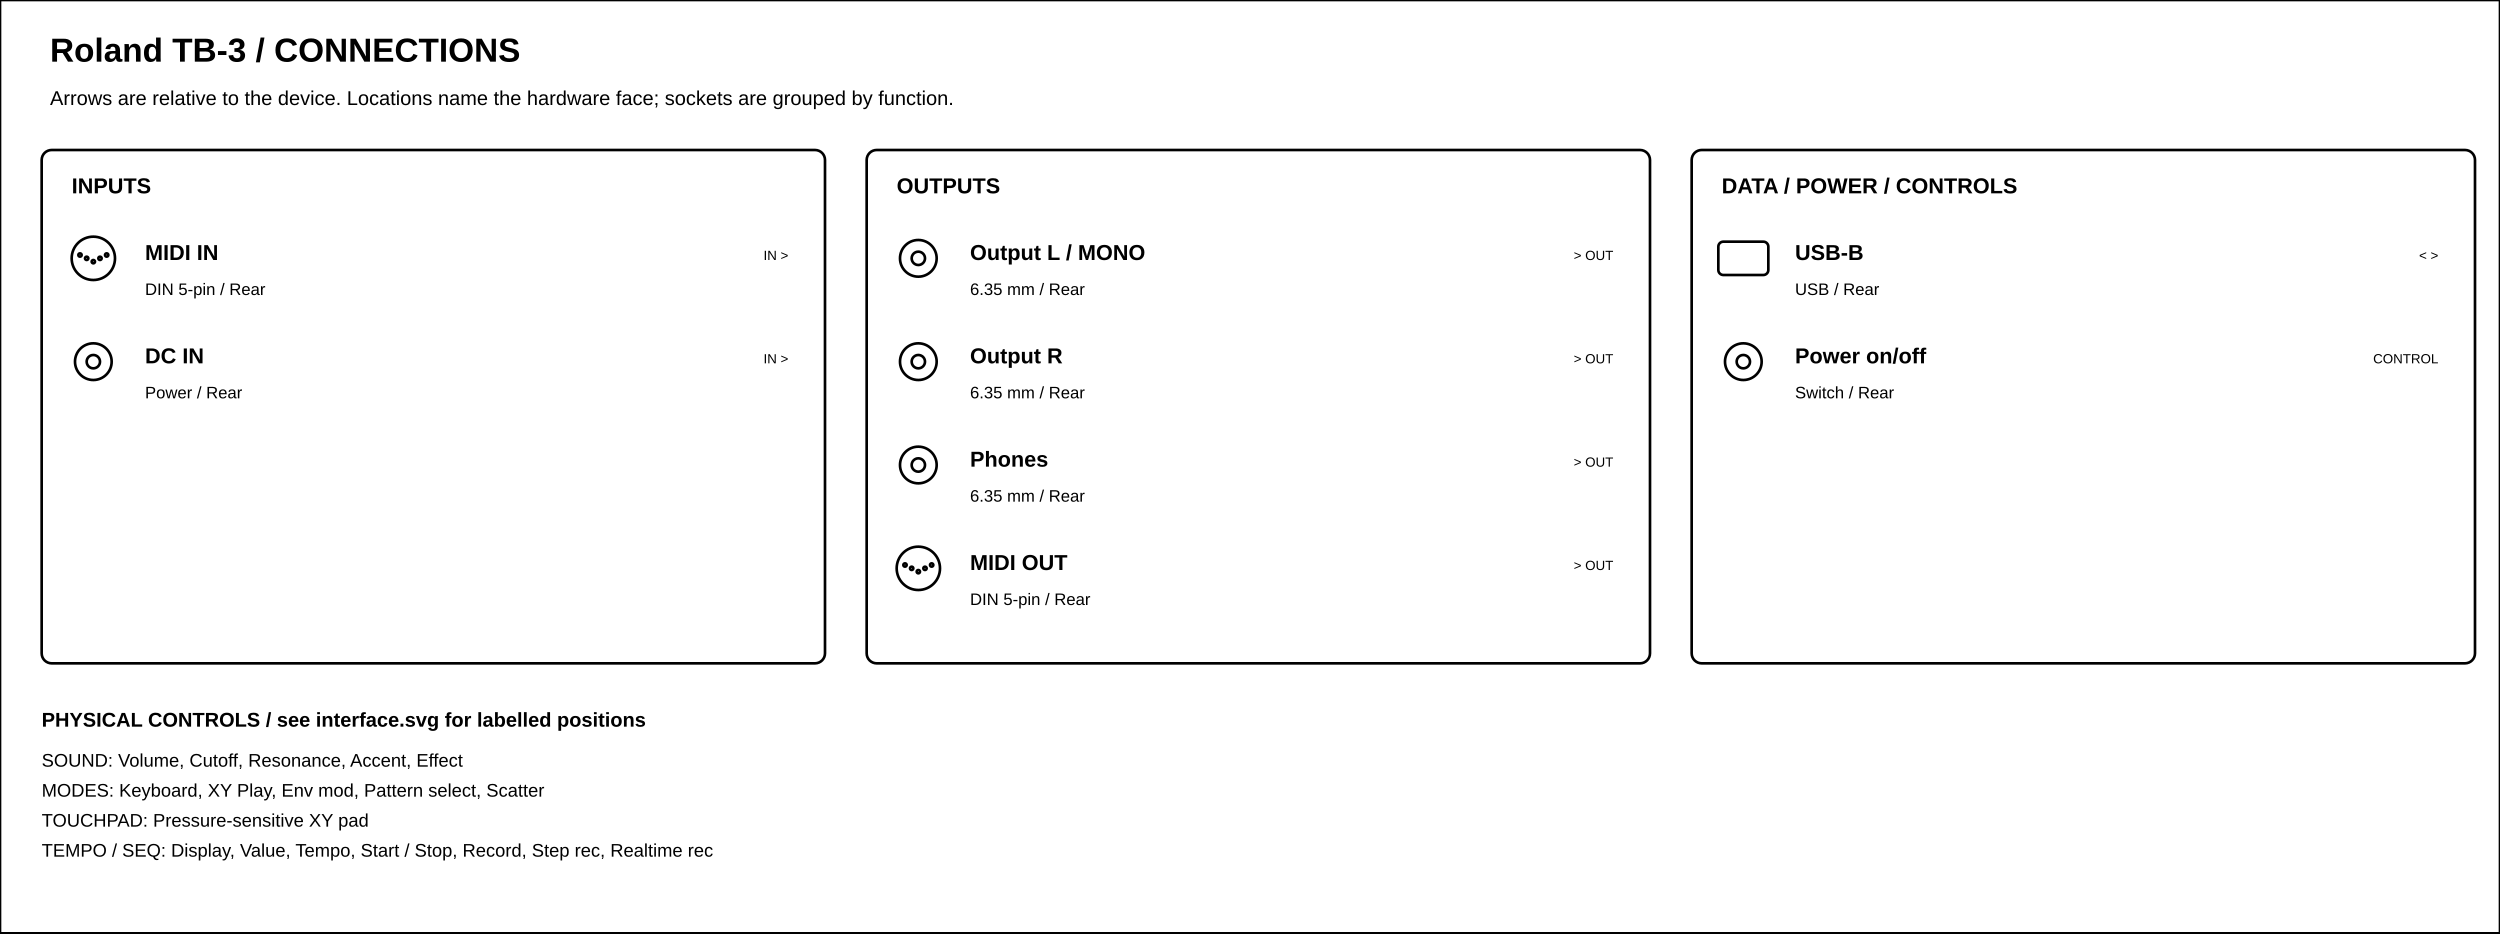
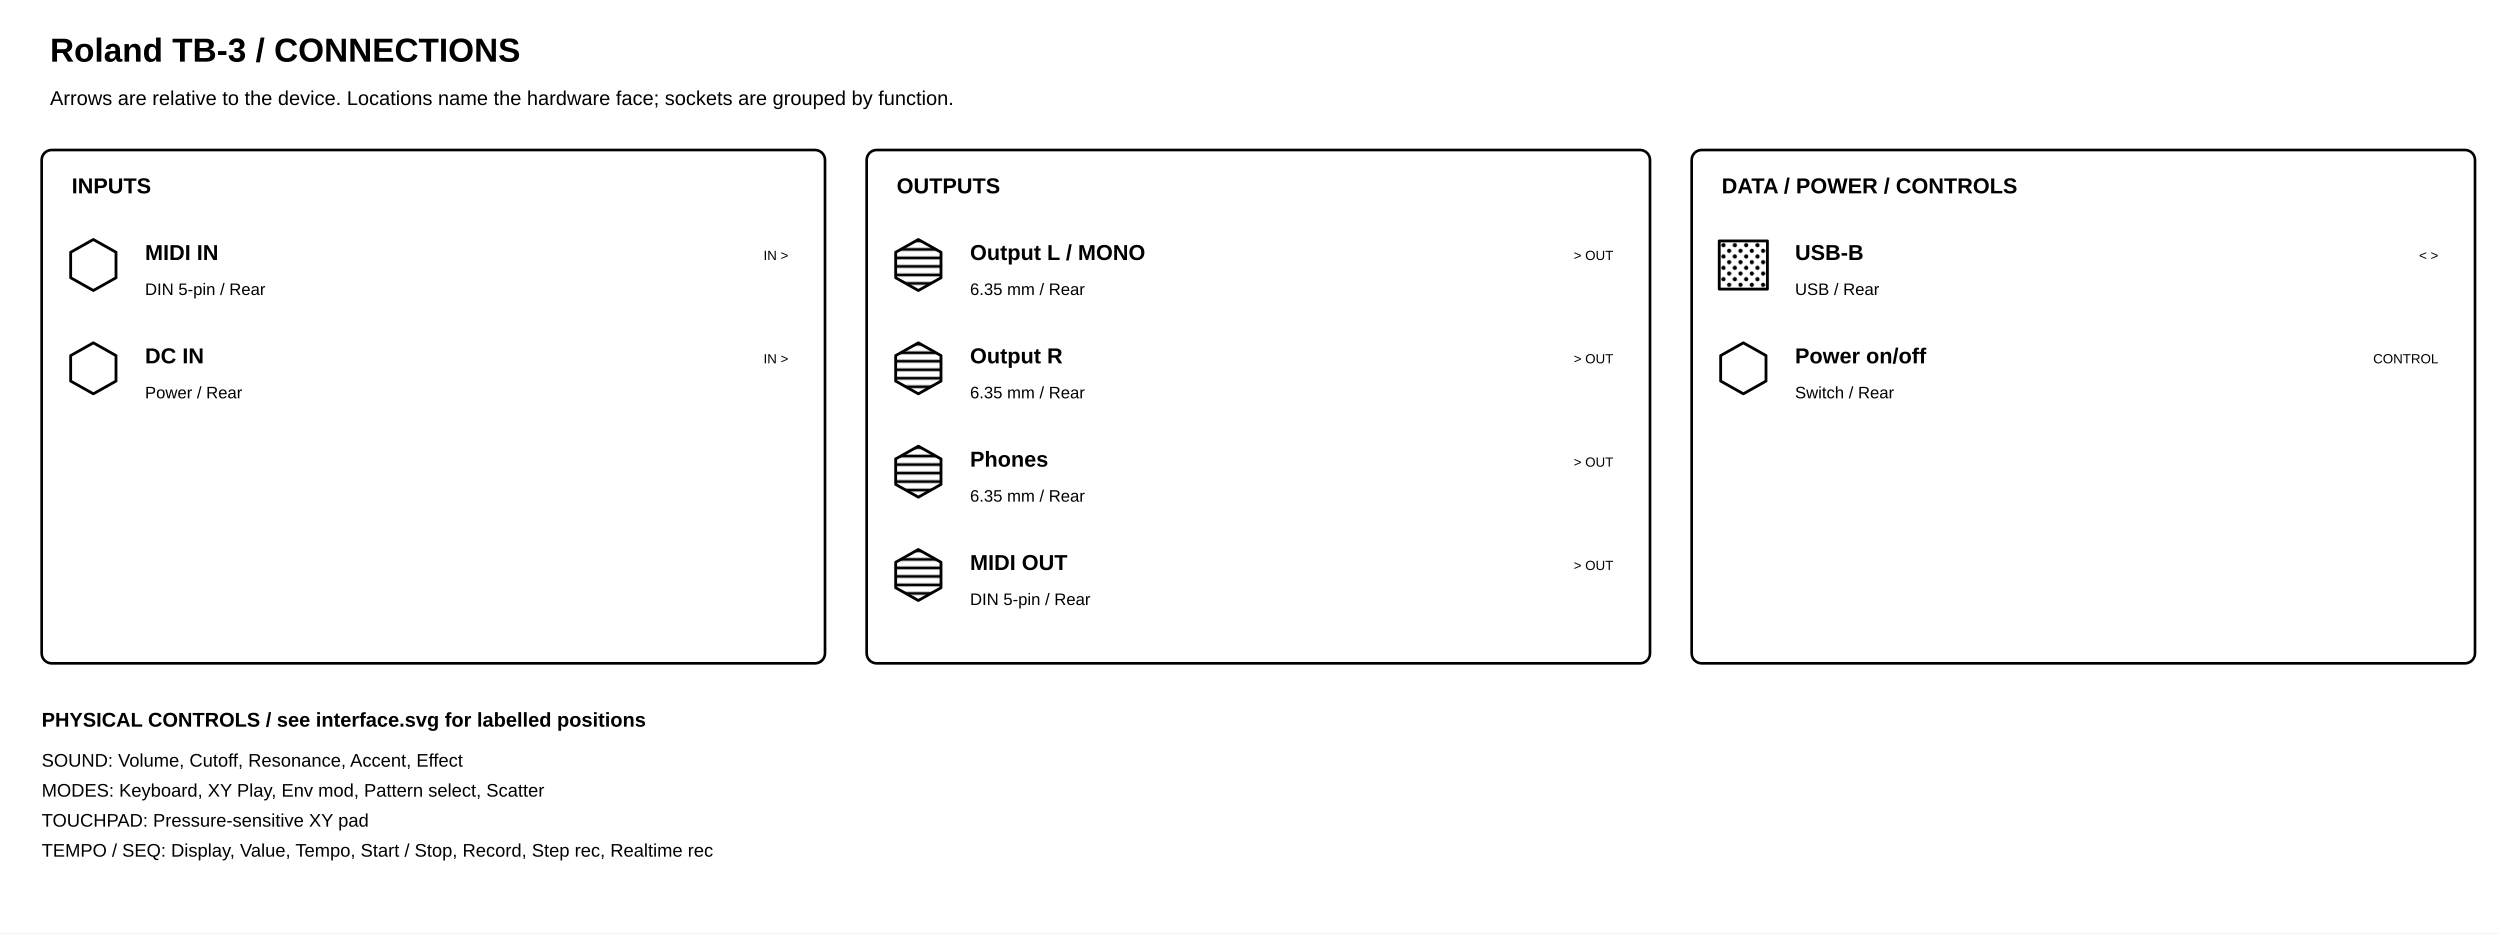
<svg xmlns="http://www.w3.org/2000/svg" viewBox="0 0 1500 560" role="img" aria-labelledby="title description">
+   <defs>
+     <pattern id="tactile-stripes" width="6" height="6" patternUnits="userSpaceOnUse">
+       <rect width="6" height="6" fill="#fff" />
+       <path d="M0 3H6" stroke="#000" stroke-width="2" />
+     </pattern>
+     <pattern id="tactile-dots" width="8" height="8" patternUnits="userSpaceOnUse">
+       <rect width="8" height="8" fill="#fff" />
+       <circle cx="2" cy="2" r="1.5" fill="#000" />
+       <circle cx="6" cy="6" r="1.5" fill="#000" />
+     </pattern>
+   </defs>
  <style>text{font-family:Arial,Helvetica,sans-serif;fill:#000;stroke:none}.line{fill:#fff;stroke:#000;stroke-width:1.6;stroke-linejoin:round;stroke-linecap:round}.thin{fill:none;stroke:#000;stroke-width:1;stroke-linejoin:round;stroke-linecap:round}</style>
-   <rect x="0" y="0" width="1500" height="560" class="line" fill="#fff" stroke="none" stroke-width="1.6" />
+   <rect x="0" y="0" width="1500" height="560" fill="#fff" stroke="none" stroke-width="1.6" />
  <text x="30" y="37" fill="#000" font-family="Arial,Helvetica,sans-serif" font-size="20" text-anchor="start" font-weight="bold">Roland TB-3 / CONNECTIONS</text>
  <text x="30" y="63" fill="#000" font-family="Arial,Helvetica,sans-serif" font-size="12" text-anchor="start">Arrows are relative to the device. Locations name the hardware face; sockets are grouped by function.</text>
-   <rect x="25" y="90" width="470" height="308" class="line" fill="#fff" stroke="#000" stroke-width="1.6" rx="6" />
+   <rect x="25" y="90" width="470" height="308" fill="#fff" stroke="#000" stroke-width="1.6" rx="6" />
  <text x="43" y="116" fill="#000" font-family="Arial,Helvetica,sans-serif" font-size="13" text-anchor="start" font-weight="bold">INPUTS</text>
  <g id="port-0-1" aria-label="MIDI IN" data-direction="input">
-     <circle cx="56" cy="155" r="13" class="line" fill="#fff" stroke="#000" stroke-width="1.6" />
-     <circle cx="48" cy="153" r="1" class="line" fill="#fff" stroke="#000" stroke-width="1.6" />
-     <circle cx="52" cy="155" r="1" class="line" fill="#fff" stroke="#000" stroke-width="1.6" />
-     <circle cx="56" cy="157" r="1" class="line" fill="#fff" stroke="#000" stroke-width="1.6" />
-     <circle cx="60" cy="155" r="1" class="line" fill="#fff" stroke="#000" stroke-width="1.6" />
-     <circle cx="64" cy="153" r="1" class="line" fill="#fff" stroke="#000" stroke-width="1.6" />
+     <svg data-symbol="input" x="39.000" y="142.000" width="34.000" height="34.000" viewBox="0 0 40 40">
+       <g fill="none" stroke="#000" stroke-width="2" stroke-linejoin="round">
+         <polygon points="20,2 36,11 36,29 20,38 4,29 4,11" fill="#fff" />
+       </g>
+     </svg>
    <text x="87" y="156" fill="#000" font-family="Arial,Helvetica,sans-serif" font-size="13" text-anchor="start" font-weight="bold">MIDI IN</text>
    <text x="87" y="177" fill="#000" font-family="Arial,Helvetica,sans-serif" font-size="10" text-anchor="start">DIN 5-pin / Rear</text>
    <text x="473" y="156" fill="#000" font-family="Arial,Helvetica,sans-serif" font-size="8" text-anchor="end">IN &gt;</text>
  </g>
  <g id="port-0-2" aria-label="DC IN" data-direction="input">
-     <circle cx="56" cy="217" r="11" class="line" fill="#fff" stroke="#000" stroke-width="1.6" />
-     <circle cx="56" cy="217" r="4" class="line" fill="#fff" stroke="#000" stroke-width="1.6" />
+     <svg data-symbol="input" x="39.000" y="204.000" width="34.000" height="34.000" viewBox="0 0 40 40">
+       <g fill="none" stroke="#000" stroke-width="2" stroke-linejoin="round">
+         <polygon points="20,2 36,11 36,29 20,38 4,29 4,11" fill="#fff" />
+       </g>
+     </svg>
    <text x="87" y="218" fill="#000" font-family="Arial,Helvetica,sans-serif" font-size="13" text-anchor="start" font-weight="bold">DC IN</text>
    <text x="87" y="239" fill="#000" font-family="Arial,Helvetica,sans-serif" font-size="10" text-anchor="start">Power / Rear</text>
    <text x="473" y="218" fill="#000" font-family="Arial,Helvetica,sans-serif" font-size="8" text-anchor="end">IN &gt;</text>
  </g>
-   <rect x="520" y="90" width="470" height="308" class="line" fill="#fff" stroke="#000" stroke-width="1.6" rx="6" />
+   <rect x="520" y="90" width="470" height="308" fill="#fff" stroke="#000" stroke-width="1.6" rx="6" />
  <text x="538" y="116" fill="#000" font-family="Arial,Helvetica,sans-serif" font-size="13" text-anchor="start" font-weight="bold">OUTPUTS</text>
  <g id="port-1-1" aria-label="Output L / MONO" data-direction="output">
-     <circle cx="551" cy="155" r="11" class="line" fill="#fff" stroke="#000" stroke-width="1.6" />
-     <circle cx="551" cy="155" r="4" class="line" fill="#fff" stroke="#000" stroke-width="1.6" />
+     <svg data-symbol="output" x="534.000" y="142.000" width="34.000" height="34.000" viewBox="0 0 40 40">
+       <g fill="none" stroke="#000" stroke-width="2" stroke-linejoin="round">
+         <polygon points="20,2 36,11 36,29 20,38 4,29 4,11" fill="url(#tactile-stripes)" />
+       </g>
+     </svg>
    <text x="582" y="156" fill="#000" font-family="Arial,Helvetica,sans-serif" font-size="13" text-anchor="start" font-weight="bold">Output L / MONO</text>
    <text x="582" y="177" fill="#000" font-family="Arial,Helvetica,sans-serif" font-size="10" text-anchor="start">6.35 mm / Rear</text>
    <text x="968" y="156" fill="#000" font-family="Arial,Helvetica,sans-serif" font-size="8" text-anchor="end">&gt; OUT</text>
  </g>
  <g id="port-1-2" aria-label="Output R" data-direction="output">
-     <circle cx="551" cy="217" r="11" class="line" fill="#fff" stroke="#000" stroke-width="1.6" />
-     <circle cx="551" cy="217" r="4" class="line" fill="#fff" stroke="#000" stroke-width="1.6" />
+     <svg data-symbol="output" x="534.000" y="204.000" width="34.000" height="34.000" viewBox="0 0 40 40">
+       <g fill="none" stroke="#000" stroke-width="2" stroke-linejoin="round">
+         <polygon points="20,2 36,11 36,29 20,38 4,29 4,11" fill="url(#tactile-stripes)" />
+       </g>
+     </svg>
    <text x="582" y="218" fill="#000" font-family="Arial,Helvetica,sans-serif" font-size="13" text-anchor="start" font-weight="bold">Output R</text>
    <text x="582" y="239" fill="#000" font-family="Arial,Helvetica,sans-serif" font-size="10" text-anchor="start">6.35 mm / Rear</text>
    <text x="968" y="218" fill="#000" font-family="Arial,Helvetica,sans-serif" font-size="8" text-anchor="end">&gt; OUT</text>
  </g>
  <g id="port-1-3" aria-label="Phones" data-direction="output">
-     <circle cx="551" cy="279" r="11" class="line" fill="#fff" stroke="#000" stroke-width="1.6" />
-     <circle cx="551" cy="279" r="4" class="line" fill="#fff" stroke="#000" stroke-width="1.6" />
+     <svg data-symbol="output" x="534.000" y="266.000" width="34.000" height="34.000" viewBox="0 0 40 40">
+       <g fill="none" stroke="#000" stroke-width="2" stroke-linejoin="round">
+         <polygon points="20,2 36,11 36,29 20,38 4,29 4,11" fill="url(#tactile-stripes)" />
+       </g>
+     </svg>
    <text x="582" y="280" fill="#000" font-family="Arial,Helvetica,sans-serif" font-size="13" text-anchor="start" font-weight="bold">Phones</text>
    <text x="582" y="301" fill="#000" font-family="Arial,Helvetica,sans-serif" font-size="10" text-anchor="start">6.35 mm / Rear</text>
    <text x="968" y="280" fill="#000" font-family="Arial,Helvetica,sans-serif" font-size="8" text-anchor="end">&gt; OUT</text>
  </g>
  <g id="port-1-4" aria-label="MIDI OUT" data-direction="output">
-     <circle cx="551" cy="341" r="13" class="line" fill="#fff" stroke="#000" stroke-width="1.6" />
-     <circle cx="543" cy="339" r="1" class="line" fill="#fff" stroke="#000" stroke-width="1.6" />
-     <circle cx="547" cy="341" r="1" class="line" fill="#fff" stroke="#000" stroke-width="1.6" />
-     <circle cx="551" cy="343" r="1" class="line" fill="#fff" stroke="#000" stroke-width="1.6" />
-     <circle cx="555" cy="341" r="1" class="line" fill="#fff" stroke="#000" stroke-width="1.6" />
-     <circle cx="559" cy="339" r="1" class="line" fill="#fff" stroke="#000" stroke-width="1.6" />
+     <svg data-symbol="output" x="534.000" y="328.000" width="34.000" height="34.000" viewBox="0 0 40 40">
+       <g fill="none" stroke="#000" stroke-width="2" stroke-linejoin="round">
+         <polygon points="20,2 36,11 36,29 20,38 4,29 4,11" fill="url(#tactile-stripes)" />
+       </g>
+     </svg>
    <text x="582" y="342" fill="#000" font-family="Arial,Helvetica,sans-serif" font-size="13" text-anchor="start" font-weight="bold">MIDI OUT</text>
    <text x="582" y="363" fill="#000" font-family="Arial,Helvetica,sans-serif" font-size="10" text-anchor="start">DIN 5-pin / Rear</text>
    <text x="968" y="342" fill="#000" font-family="Arial,Helvetica,sans-serif" font-size="8" text-anchor="end">&gt; OUT</text>
  </g>
-   <rect x="1015" y="90" width="470" height="308" class="line" fill="#fff" stroke="#000" stroke-width="1.6" rx="6" />
+   <rect x="1015" y="90" width="470" height="308" fill="#fff" stroke="#000" stroke-width="1.6" rx="6" />
  <text x="1033" y="116" fill="#000" font-family="Arial,Helvetica,sans-serif" font-size="13" text-anchor="start" font-weight="bold">DATA / POWER / CONTROLS</text>
  <g id="port-2-1" aria-label="USB-B" data-direction="bidirectional">
-     <rect x="1031" y="145" width="30" height="20" class="line" fill="#fff" stroke="#000" stroke-width="1.6" rx="3" />
+     <svg data-symbol="bidirectional" x="1029.000" y="142.000" width="34.000" height="34.000" viewBox="0 0 40 40">
+       <g fill="none" stroke="#000" stroke-width="2" stroke-linejoin="round">
+         <rect x="3" y="3" width="34" height="34" fill="url(#tactile-dots)" />
+       </g>
+     </svg>
    <text x="1077" y="156" fill="#000" font-family="Arial,Helvetica,sans-serif" font-size="13" text-anchor="start" font-weight="bold">USB-B</text>
    <text x="1077" y="177" fill="#000" font-family="Arial,Helvetica,sans-serif" font-size="10" text-anchor="start">USB / Rear</text>
    <text x="1463" y="156" fill="#000" font-family="Arial,Helvetica,sans-serif" font-size="8" text-anchor="end">&lt; &gt;</text>
  </g>
  <g id="port-2-2" aria-label="Power on/off" data-direction="control">
-     <circle cx="1046" cy="217" r="11" class="line" fill="#fff" stroke="#000" stroke-width="1.6" />
-     <circle cx="1046" cy="217" r="4" class="line" fill="#fff" stroke="#000" stroke-width="1.6" />
+     <svg data-symbol="input" x="1029.000" y="204.000" width="34.000" height="34.000" viewBox="0 0 40 40">
+       <g fill="none" stroke="#000" stroke-width="2" stroke-linejoin="round">
+         <polygon points="20,2 36,11 36,29 20,38 4,29 4,11" fill="#fff" />
+       </g>
+     </svg>
    <text x="1077" y="218" fill="#000" font-family="Arial,Helvetica,sans-serif" font-size="13" text-anchor="start" font-weight="bold">Power on/off</text>
    <text x="1077" y="239" fill="#000" font-family="Arial,Helvetica,sans-serif" font-size="10" text-anchor="start">Switch / Rear</text>
    <text x="1463" y="218" fill="#000" font-family="Arial,Helvetica,sans-serif" font-size="8" text-anchor="end">CONTROL</text>
  </g>
  <text x="25" y="436" fill="#000" font-family="Arial,Helvetica,sans-serif" font-size="12" text-anchor="start" font-weight="bold">PHYSICAL CONTROLS / see interface.svg for labelled positions</text>
  <text x="25" y="460" fill="#000" font-family="Arial,Helvetica,sans-serif" font-size="11" text-anchor="start">SOUND: Volume, Cutoff, Resonance, Accent, Effect</text>
  <text x="25" y="478" fill="#000" font-family="Arial,Helvetica,sans-serif" font-size="11" text-anchor="start">MODES: Keyboard, XY Play, Env mod, Pattern select, Scatter</text>
  <text x="25" y="496" fill="#000" font-family="Arial,Helvetica,sans-serif" font-size="11" text-anchor="start">TOUCHPAD: Pressure-sensitive XY pad</text>
  <text x="25" y="514" fill="#000" font-family="Arial,Helvetica,sans-serif" font-size="11" text-anchor="start">TEMPO / SEQ: Display, Value, Tempo, Start / Stop, Record, Step rec, Realtime rec</text>
</svg>
